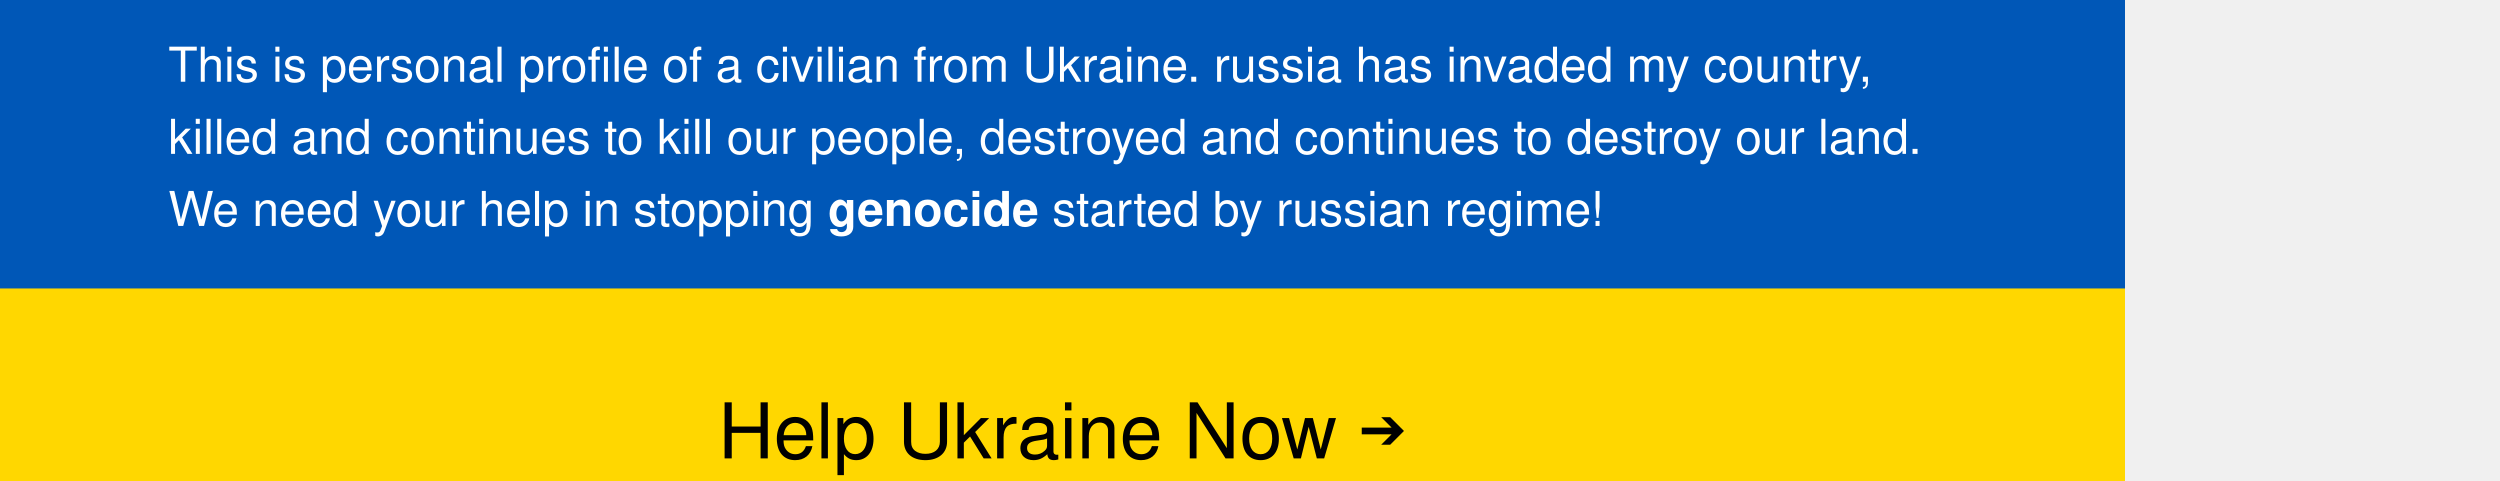
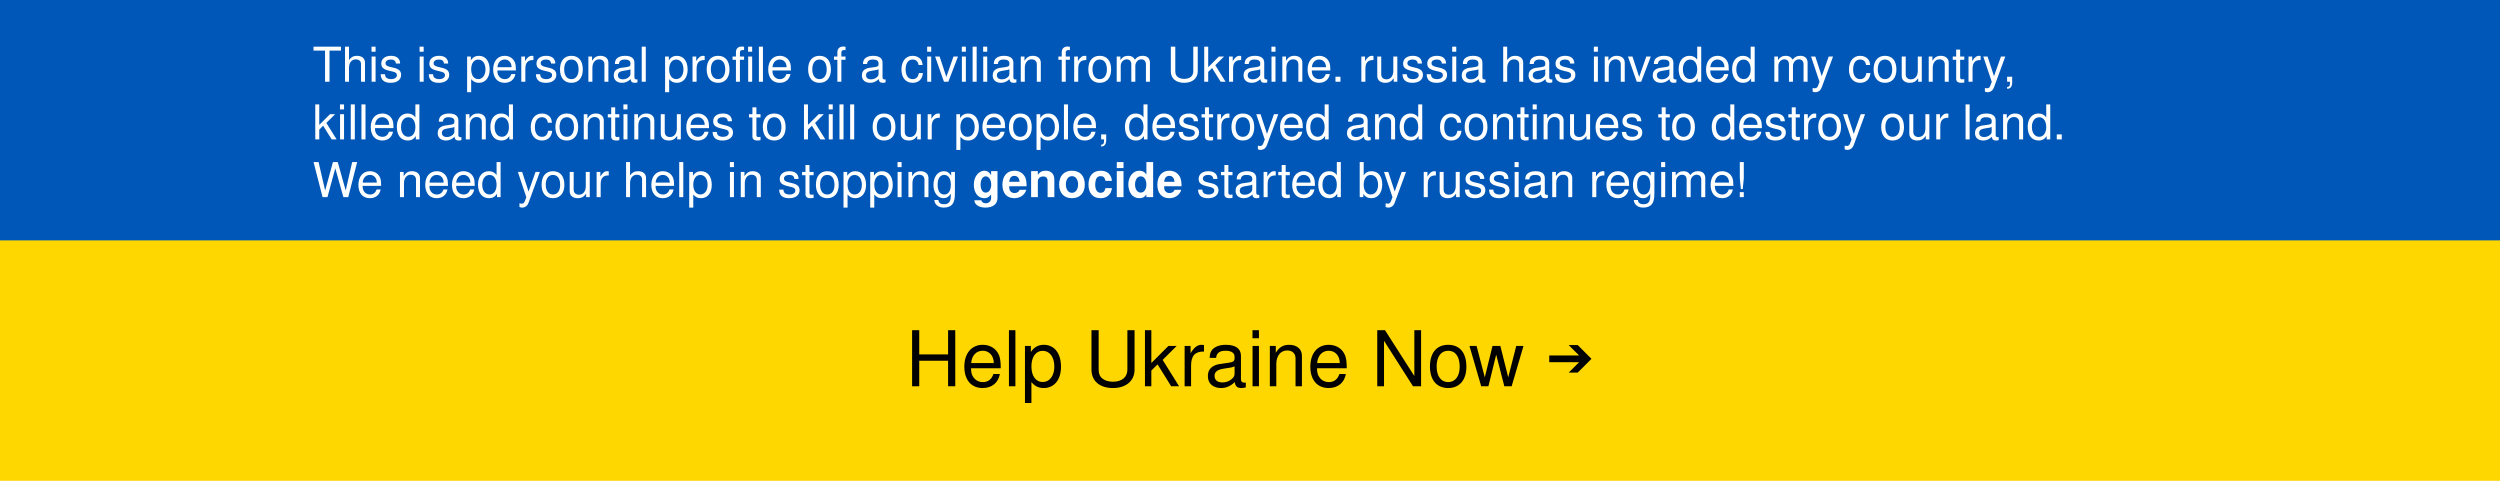
<svg xmlns="http://www.w3.org/2000/svg" viewBox="0 0 1040 200">
  <style>
@namespace svg url(http://www.w3.org/2000/svg);

svg {
  font-family: Helvetica, Arial, sans-serif;
  text-rendering: geometricPrecision;
}
svg|a:link, svg|a:visited {
  cursor: pointer;
}
.flag-blue {
  fill: #0057b7;
}
.flag-yellow {
  fill: #ffd700;
}
.message {
  fill: white;
  font-size: 20px;
}
.call {
  fill: black;
  font-size: 32px;
}
.mobile-only {
  display: none;
}
.arrow {
  font-size: 24px;
}
@media (max-width: 770px) {
  .message {
    display: none;
    font-size: 29px;
  }
  .mobile-only {
    display: inherit;
  }
  .call {
    font-size: 36px;
  }
}
  </style>
  <a href="https://stand-with-ukraine.pp.ua">
-     <rect x="0" y="0" width="85%" height="120%" class="flag-yellow" />
-     <rect x="0" y="0" width="85%" height="120px" class="flag-blue" />
+     <rect x="0" y="0" width="100%" height="100%" class="flag-yellow" />
+     <rect x="0" y="0" width="100%" height="100px" class="flag-blue" />
    <text x="0" y="25" class="message">
-       <tspan x="70" dy="0.45em">This is personal profile of a civilian from Ukraine. russia has invaded my country,</tspan>
-       <tspan x="70" dy="1.50em">killed and continues to kill our people, destroyed and continues to destroy our land.</tspan>
-       <tspan x="70" dy="1.50em">We need your help in stopping <tspan font-weight="bold">genocide</tspan> started by russian regime!</tspan>
+       <tspan x="130" dy="0.45em">This is personal profile of a civilian from Ukraine. russia has invaded my country,</tspan>
+       <tspan x="130" dy="1.20em">killed and continues to kill our people, destroyed and continues to destroy our land.</tspan>
+       <tspan x="130" dy="1.20em">We need your help in stopping <tspan font-weight="bold">genocide</tspan> started by russian regime!</tspan>
    </text>
    <text x="0" y="25" class="message mobile-only">
-       <tspan x="70" dy="0.45em">This is personal profile of a civilian from Ukraine. russia has invaded my country,</tspan>
-       <tspan x="70" dy="1.50em">killed and continues to kill our people, destroyed and continues to destroy our land.</tspan>
-       <tspan x="70" dy="1.50em">We need your help in stopping <tspan font-weight="bold">genocide</tspan> started by russian regime!</tspan>
+       <tspan x="130" dy="0.45em">This is personal profile of a civilian from Ukraine. russia has invaded my country,</tspan>
+       <tspan x="130" dy="1.20em">killed and continues to kill our people, destroyed and continues to destroy our land.</tspan>
+       <tspan x="130" dy="1.20em">We need your help in stopping <tspan font-weight="bold">genocide</tspan> started by russian regime!</tspan>
    </text>
-     <text x="42.5%" y="90%" dominant-baseline="middle" text-anchor="middle" class="call">
+     <text x="50%" y="75%" dominant-baseline="middle" text-anchor="middle" class="call">
      Help Ukraine Now <tspan dominant-baseline="middle" class="arrow">➔</tspan>
    </text>
  </a>
</svg>
